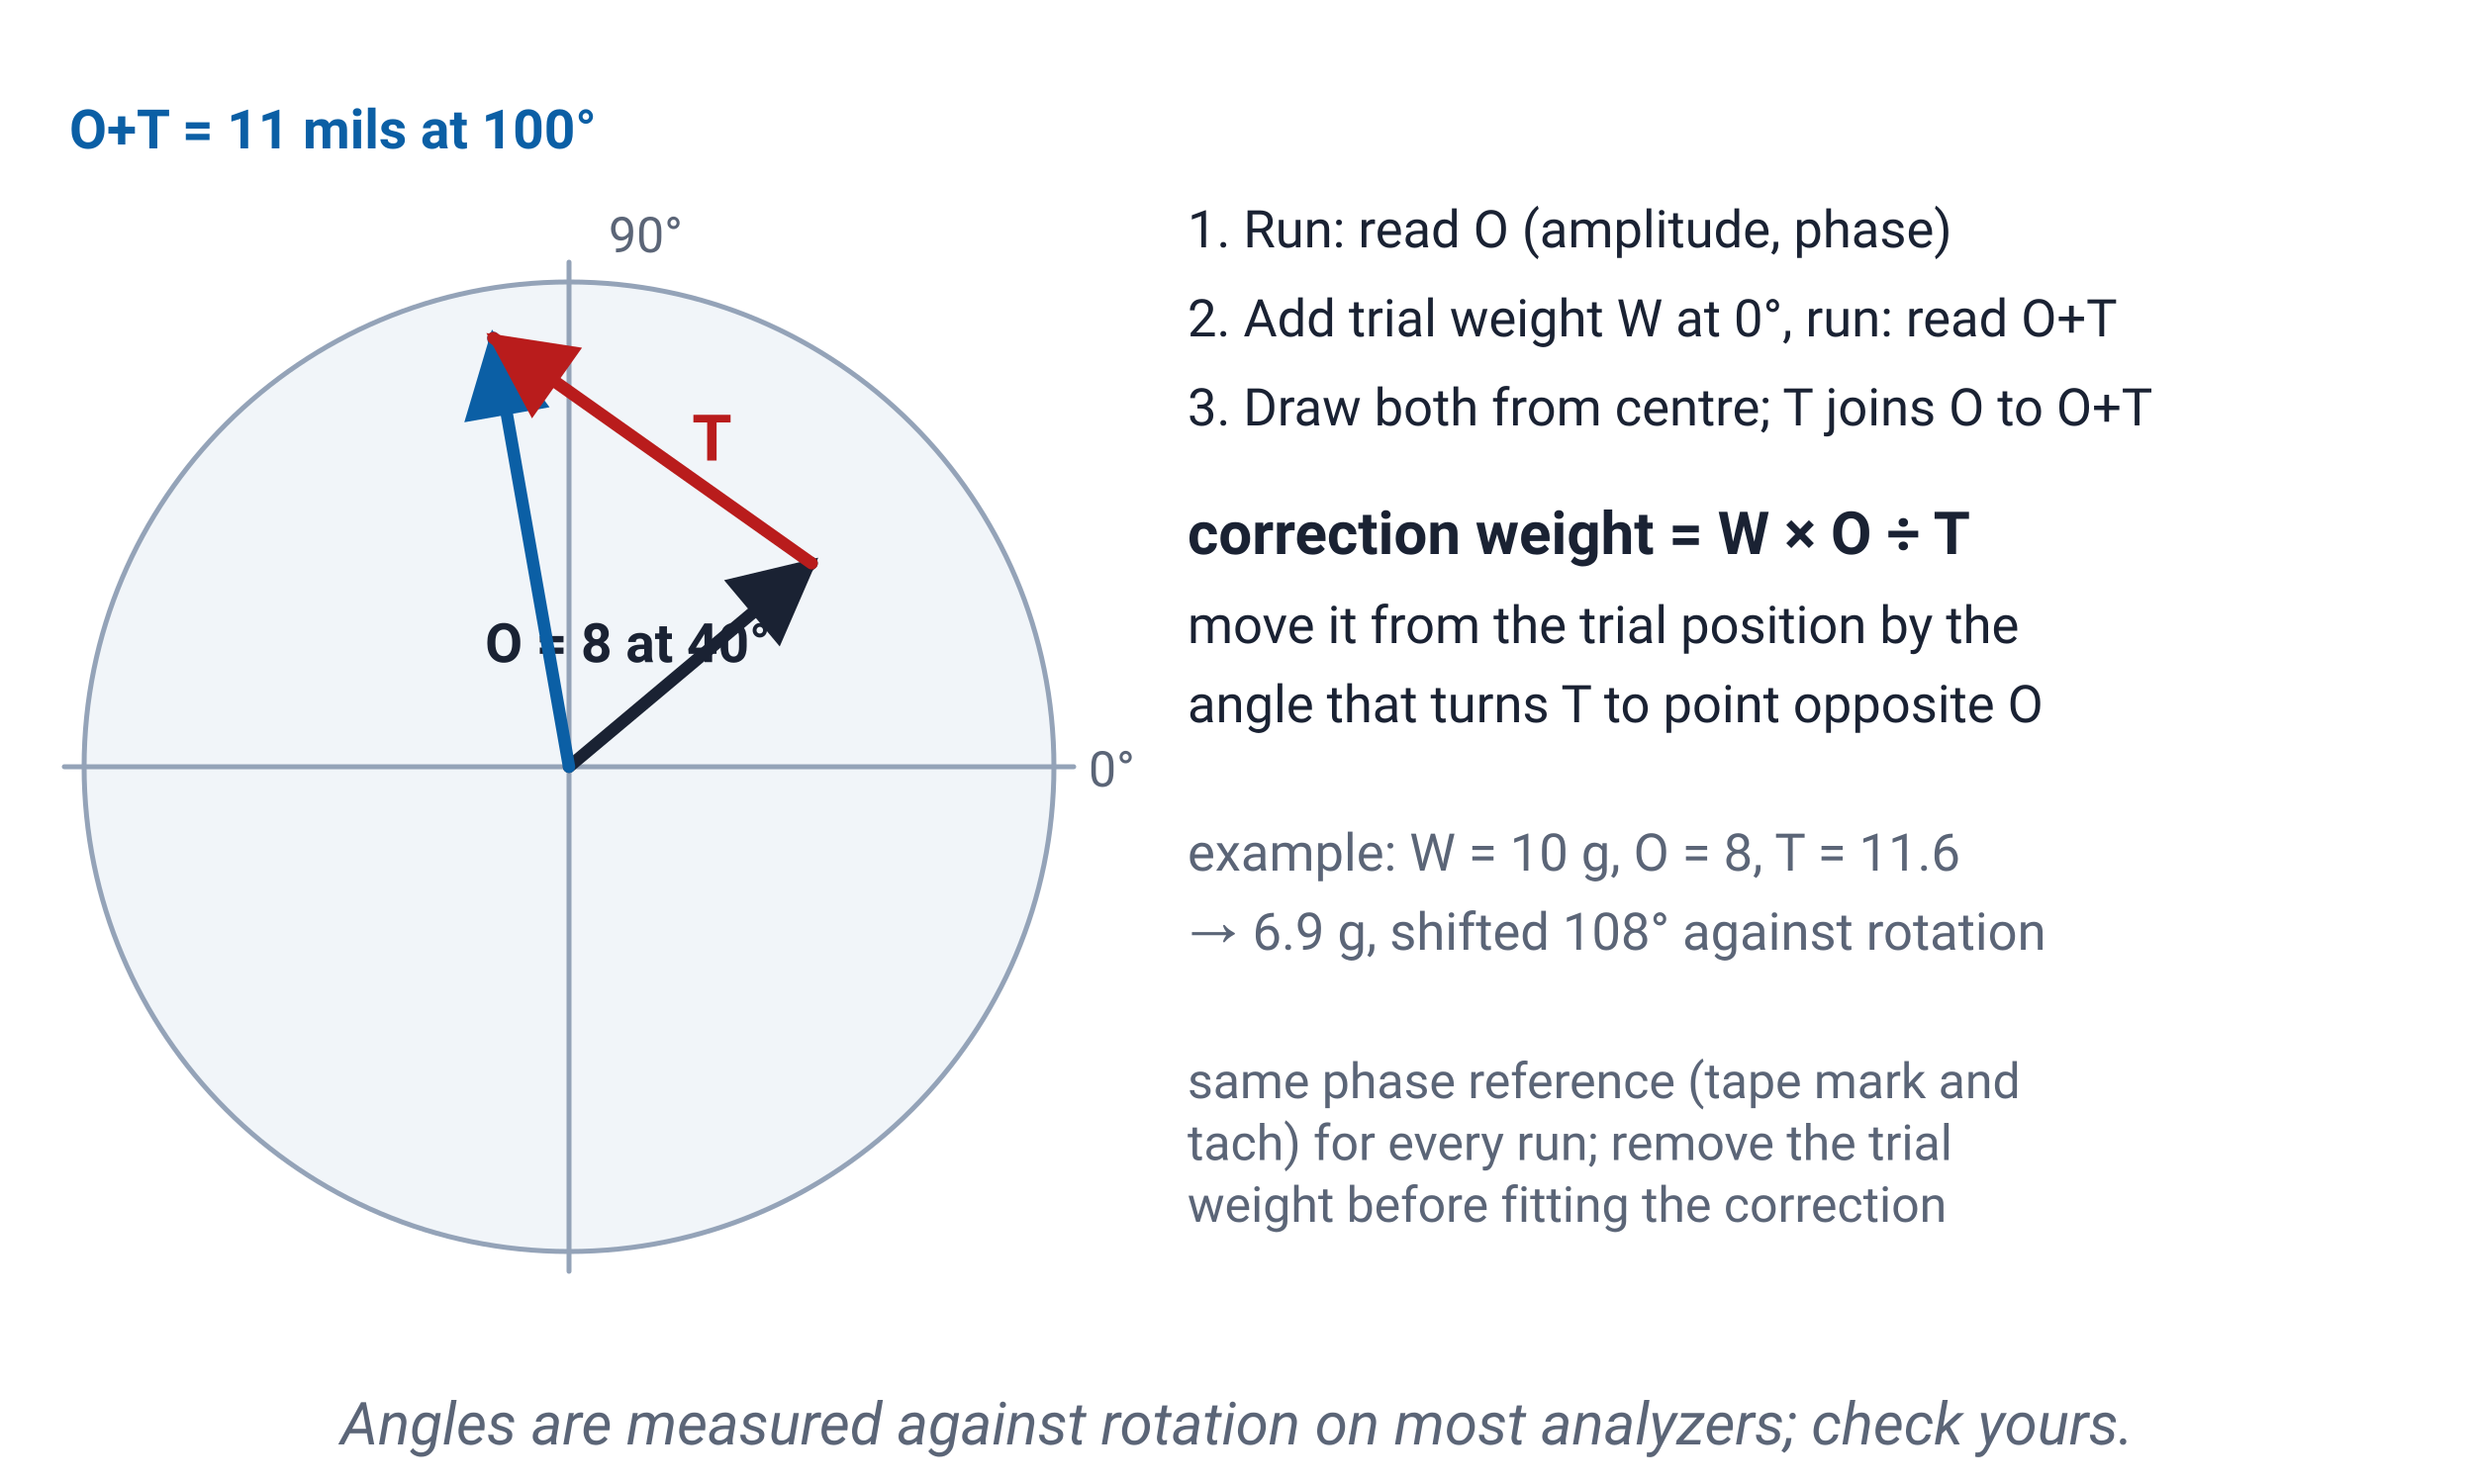
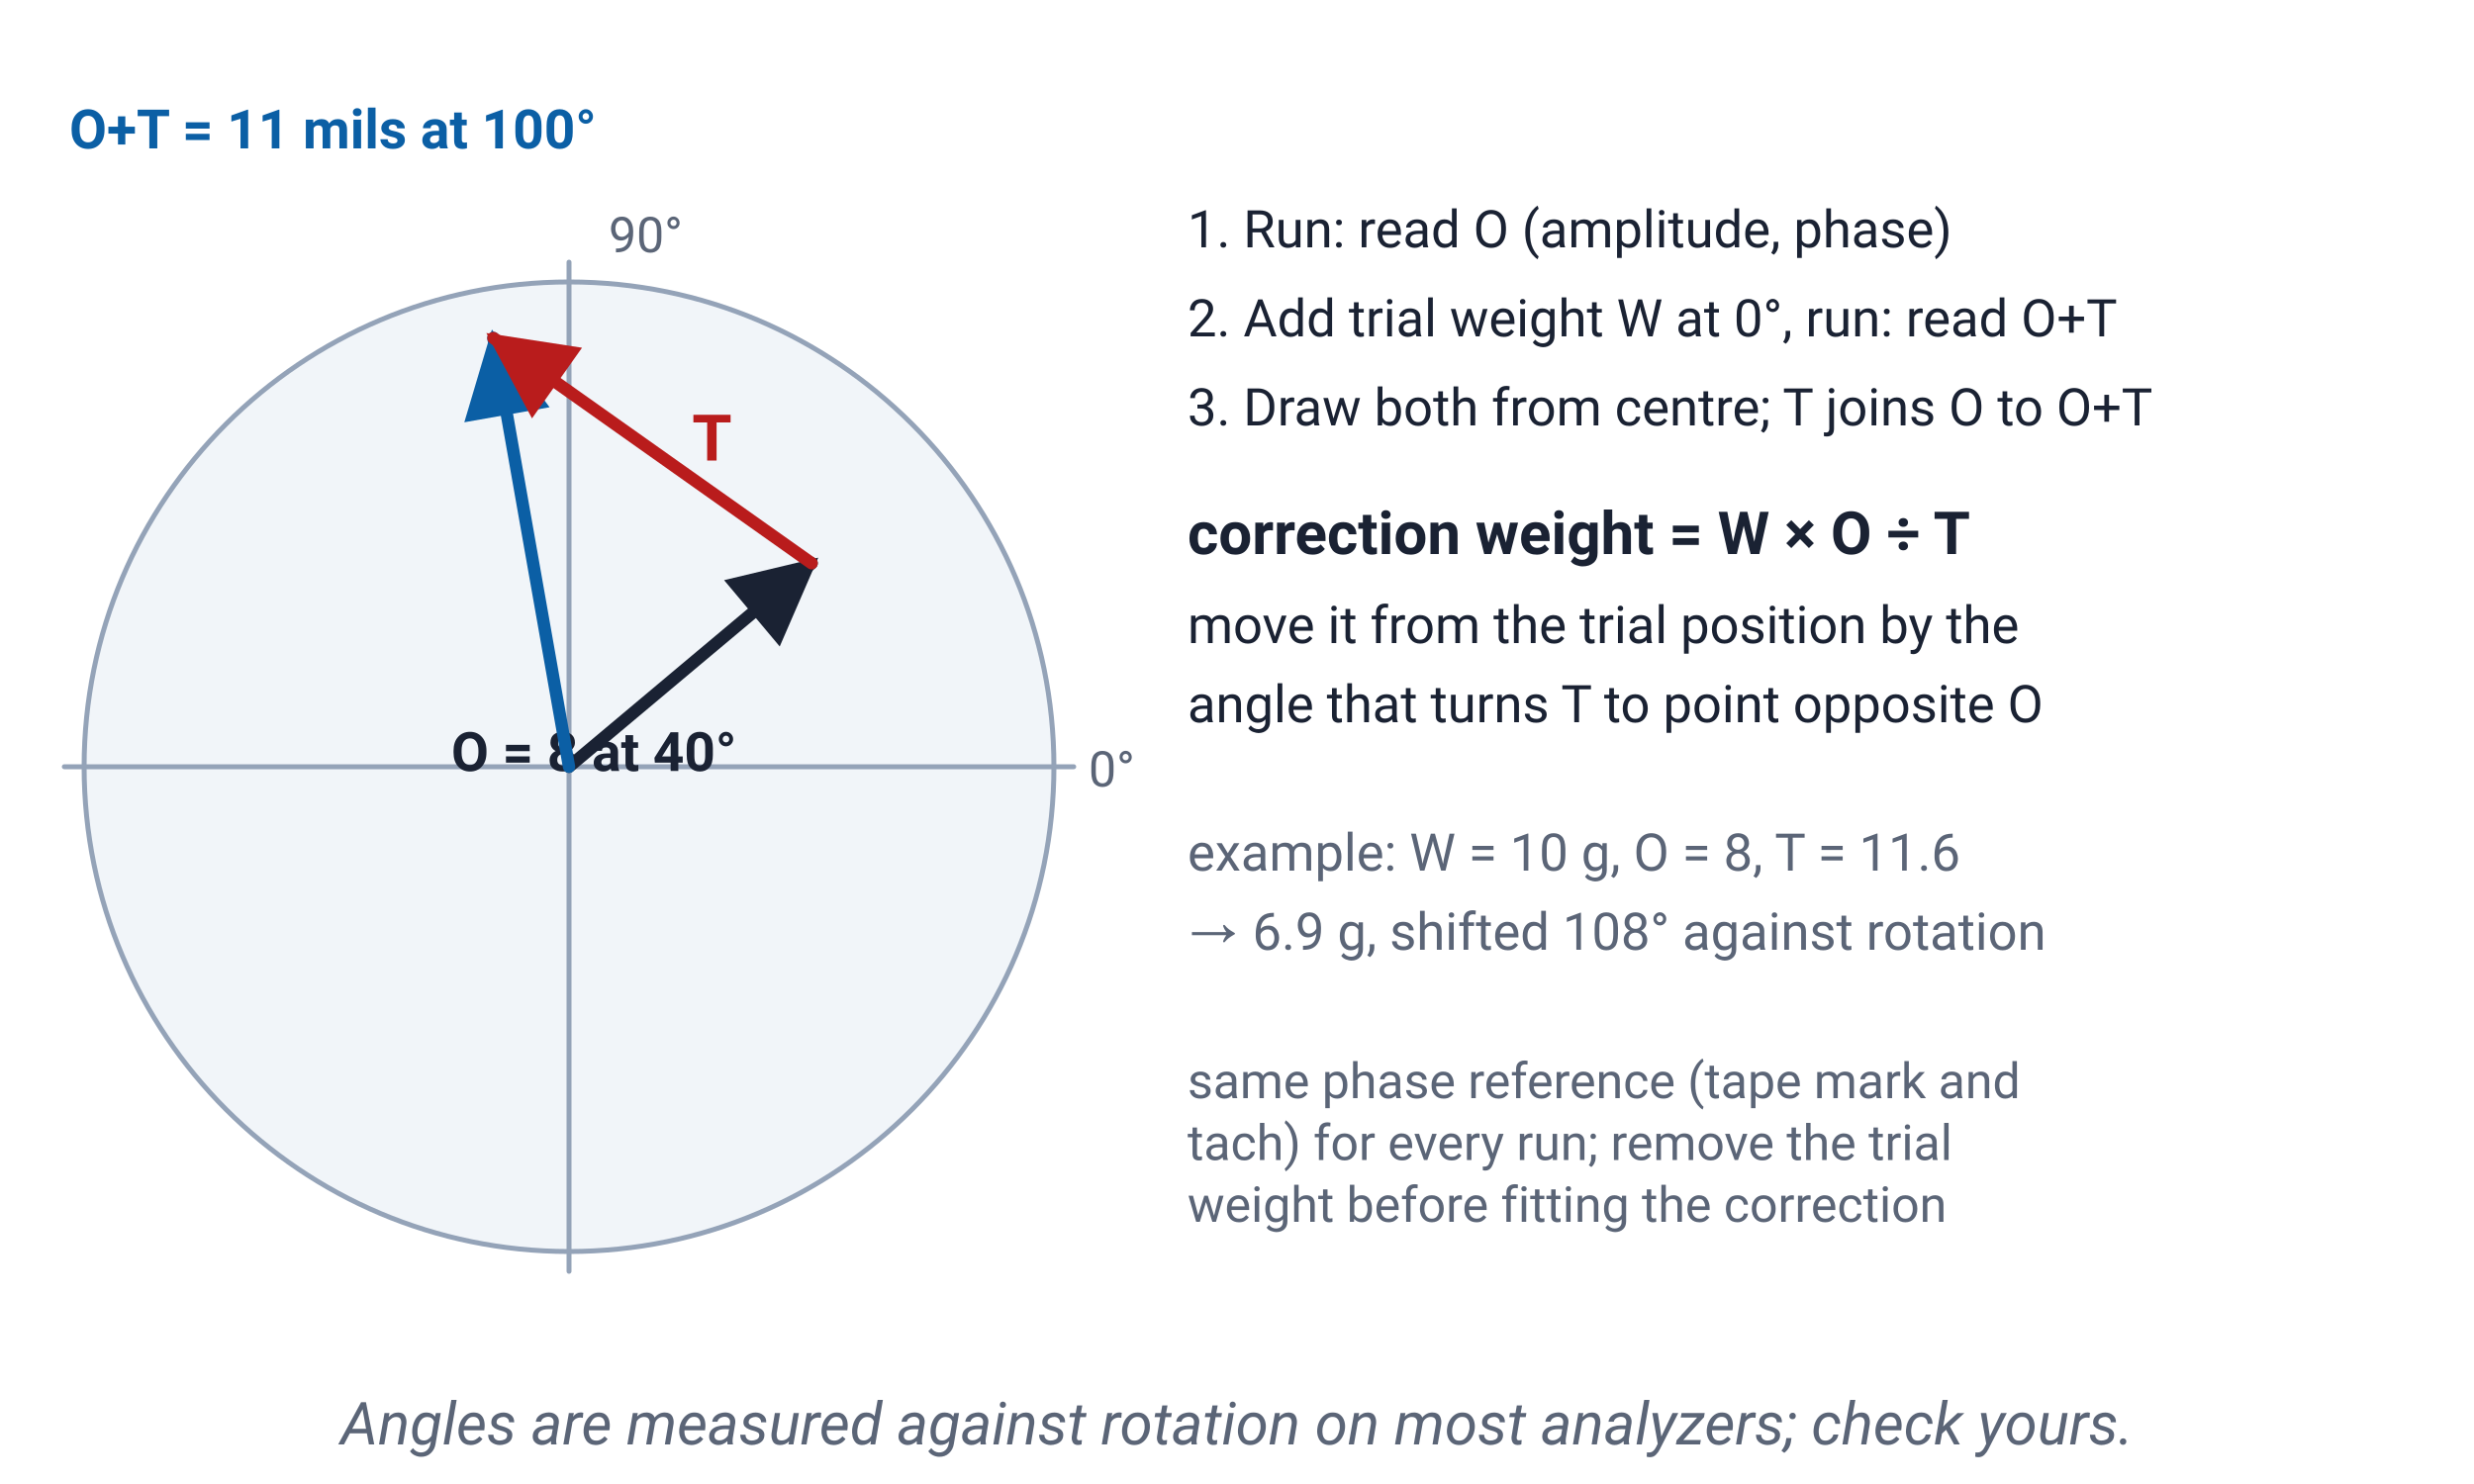
<svg xmlns="http://www.w3.org/2000/svg" viewBox="0 0 500 300" width="500" height="300" font-family="system-ui, -apple-system, Segoe UI, Roboto, Helvetica, Arial, sans-serif" font-size="13" fill="#1a2233">
  <defs>
    <marker id="arr" viewBox="0 0 10 10" refX="9" refY="5" markerWidth="7" markerHeight="7" orient="auto-start-reverse">
      <path d="M0,0 L10,5 L0,10 z" fill="context-stroke" />
    </marker>
    <marker id="dot" viewBox="0 0 10 10" refX="5" refY="5" markerWidth="5" markerHeight="5">
      <circle cx="5" cy="5" r="4" fill="context-stroke" />
    </marker>
    <pattern id="hatch" width="7" height="7" patternUnits="userSpaceOnUse" patternTransform="rotate(45)">
      <line x1="0" y1="0" x2="0" y2="7" stroke="#64748b" stroke-width="1.2" />
    </pattern>
    <pattern id="hatch2" width="7" height="7" patternUnits="userSpaceOnUse" patternTransform="rotate(-45)">
      <line x1="0" y1="0" x2="0" y2="7" stroke="#0b5fa5" stroke-width="1.2" />
    </pattern>
    <pattern id="dots" width="6" height="6" patternUnits="userSpaceOnUse">
      <circle cx="3" cy="3" r="1" fill="#64748b" />
    </pattern>
  </defs>
  <rect width="500" height="300" fill="#ffffff" />
  <circle cx="115" cy="155" r="98" fill="#f1f5f9" stroke="#94a3b8" stroke-width="1" />
  <line x1="13" y1="155" x2="217" y2="155" stroke="#94a3b8" stroke-width="1" stroke-linecap="round" />
  <line x1="115" y1="53" x2="115" y2="257" stroke="#94a3b8" stroke-width="1" stroke-linecap="round" />
  <text x="220" y="159" font-size="10" text-anchor="start" fill="#5b6577">0°</text>
  <text x="123" y="51" font-size="10" text-anchor="start" fill="#5b6577">90°</text>
  <line x1="115" y1="155" x2="164.027" y2="113.862" stroke="#1a2233" stroke-width="2.5" stroke-linecap="round" marker-end="url(#arr)" />
-   <text x="98.027" y="133.862" font-size="11" text-anchor="start" font-weight="700" fill="#1a2233">O = 8 at 40°</text>
+   <text x="120.027" y="155.862" font-size="11" text-anchor="middle" font-weight="700" fill="#1a2233">O = 8 at 40°</text>
  <line x1="115" y1="155" x2="99.719" y2="68.337" stroke="#0b5fa5" stroke-width="2.5" stroke-linecap="round" marker-end="url(#arr)" />
  <text x="14" y="30" font-size="11" text-anchor="start" font-weight="700" fill="#0b5fa5">O+T = 11 mils at 100°</text>
  <line x1="164.027" y1="113.862" x2="99.719" y2="68.337" stroke="#b91c1c" stroke-width="2.5" stroke-linecap="round" marker-end="url(#arr)" />
  <text x="139.873" y="93.099" font-size="13" text-anchor="start" font-weight="700" fill="#b91c1c">T</text>
  <text x="240" y="50" font-size="10.5" text-anchor="start" fill="#1a2233">1. Run: read O (amplitude, phase)</text>
  <text x="240" y="68" font-size="10.5" text-anchor="start" fill="#1a2233">2. Add trial weight W at 0°, run: read O+T</text>
  <text x="240" y="86" font-size="10.5" text-anchor="start" fill="#1a2233">3. Draw both from centre; T joins O to O+T</text>
  <text x="240" y="112" font-size="12" text-anchor="start" font-weight="700" fill="#1a2233">correction weight = W × O ÷ T</text>
  <text x="240" y="130" font-size="10.5" text-anchor="start" fill="#1a2233">move it from the trial position by the</text>
  <text x="240" y="146" font-size="10.5" text-anchor="start" fill="#1a2233">angle that turns T to point opposite O</text>
  <text x="240" y="176" font-size="10.5" text-anchor="start" fill="#5b6577">example: W = 10 g, O = 8, T = 11.6</text>
  <text x="240" y="192" font-size="10.5" text-anchor="start" fill="#5b6577">→ 6.9 g, shifted 108° against rotation</text>
  <text x="240" y="222" font-size="10" text-anchor="start" fill="#5b6577">
    <tspan x="240" dy="0">same phase reference (tape mark and</tspan>
    <tspan x="240" dy="12.5">tach) for every run; remove the trial</tspan>
    <tspan x="240" dy="12.5">weight before fitting the correction</tspan>
  </text>
  <text x="250" y="292" font-size="12" text-anchor="middle" fill="#5b6577" font-style="italic">Angles are measured against rotation on most analyzers; check yours.</text>
</svg>
